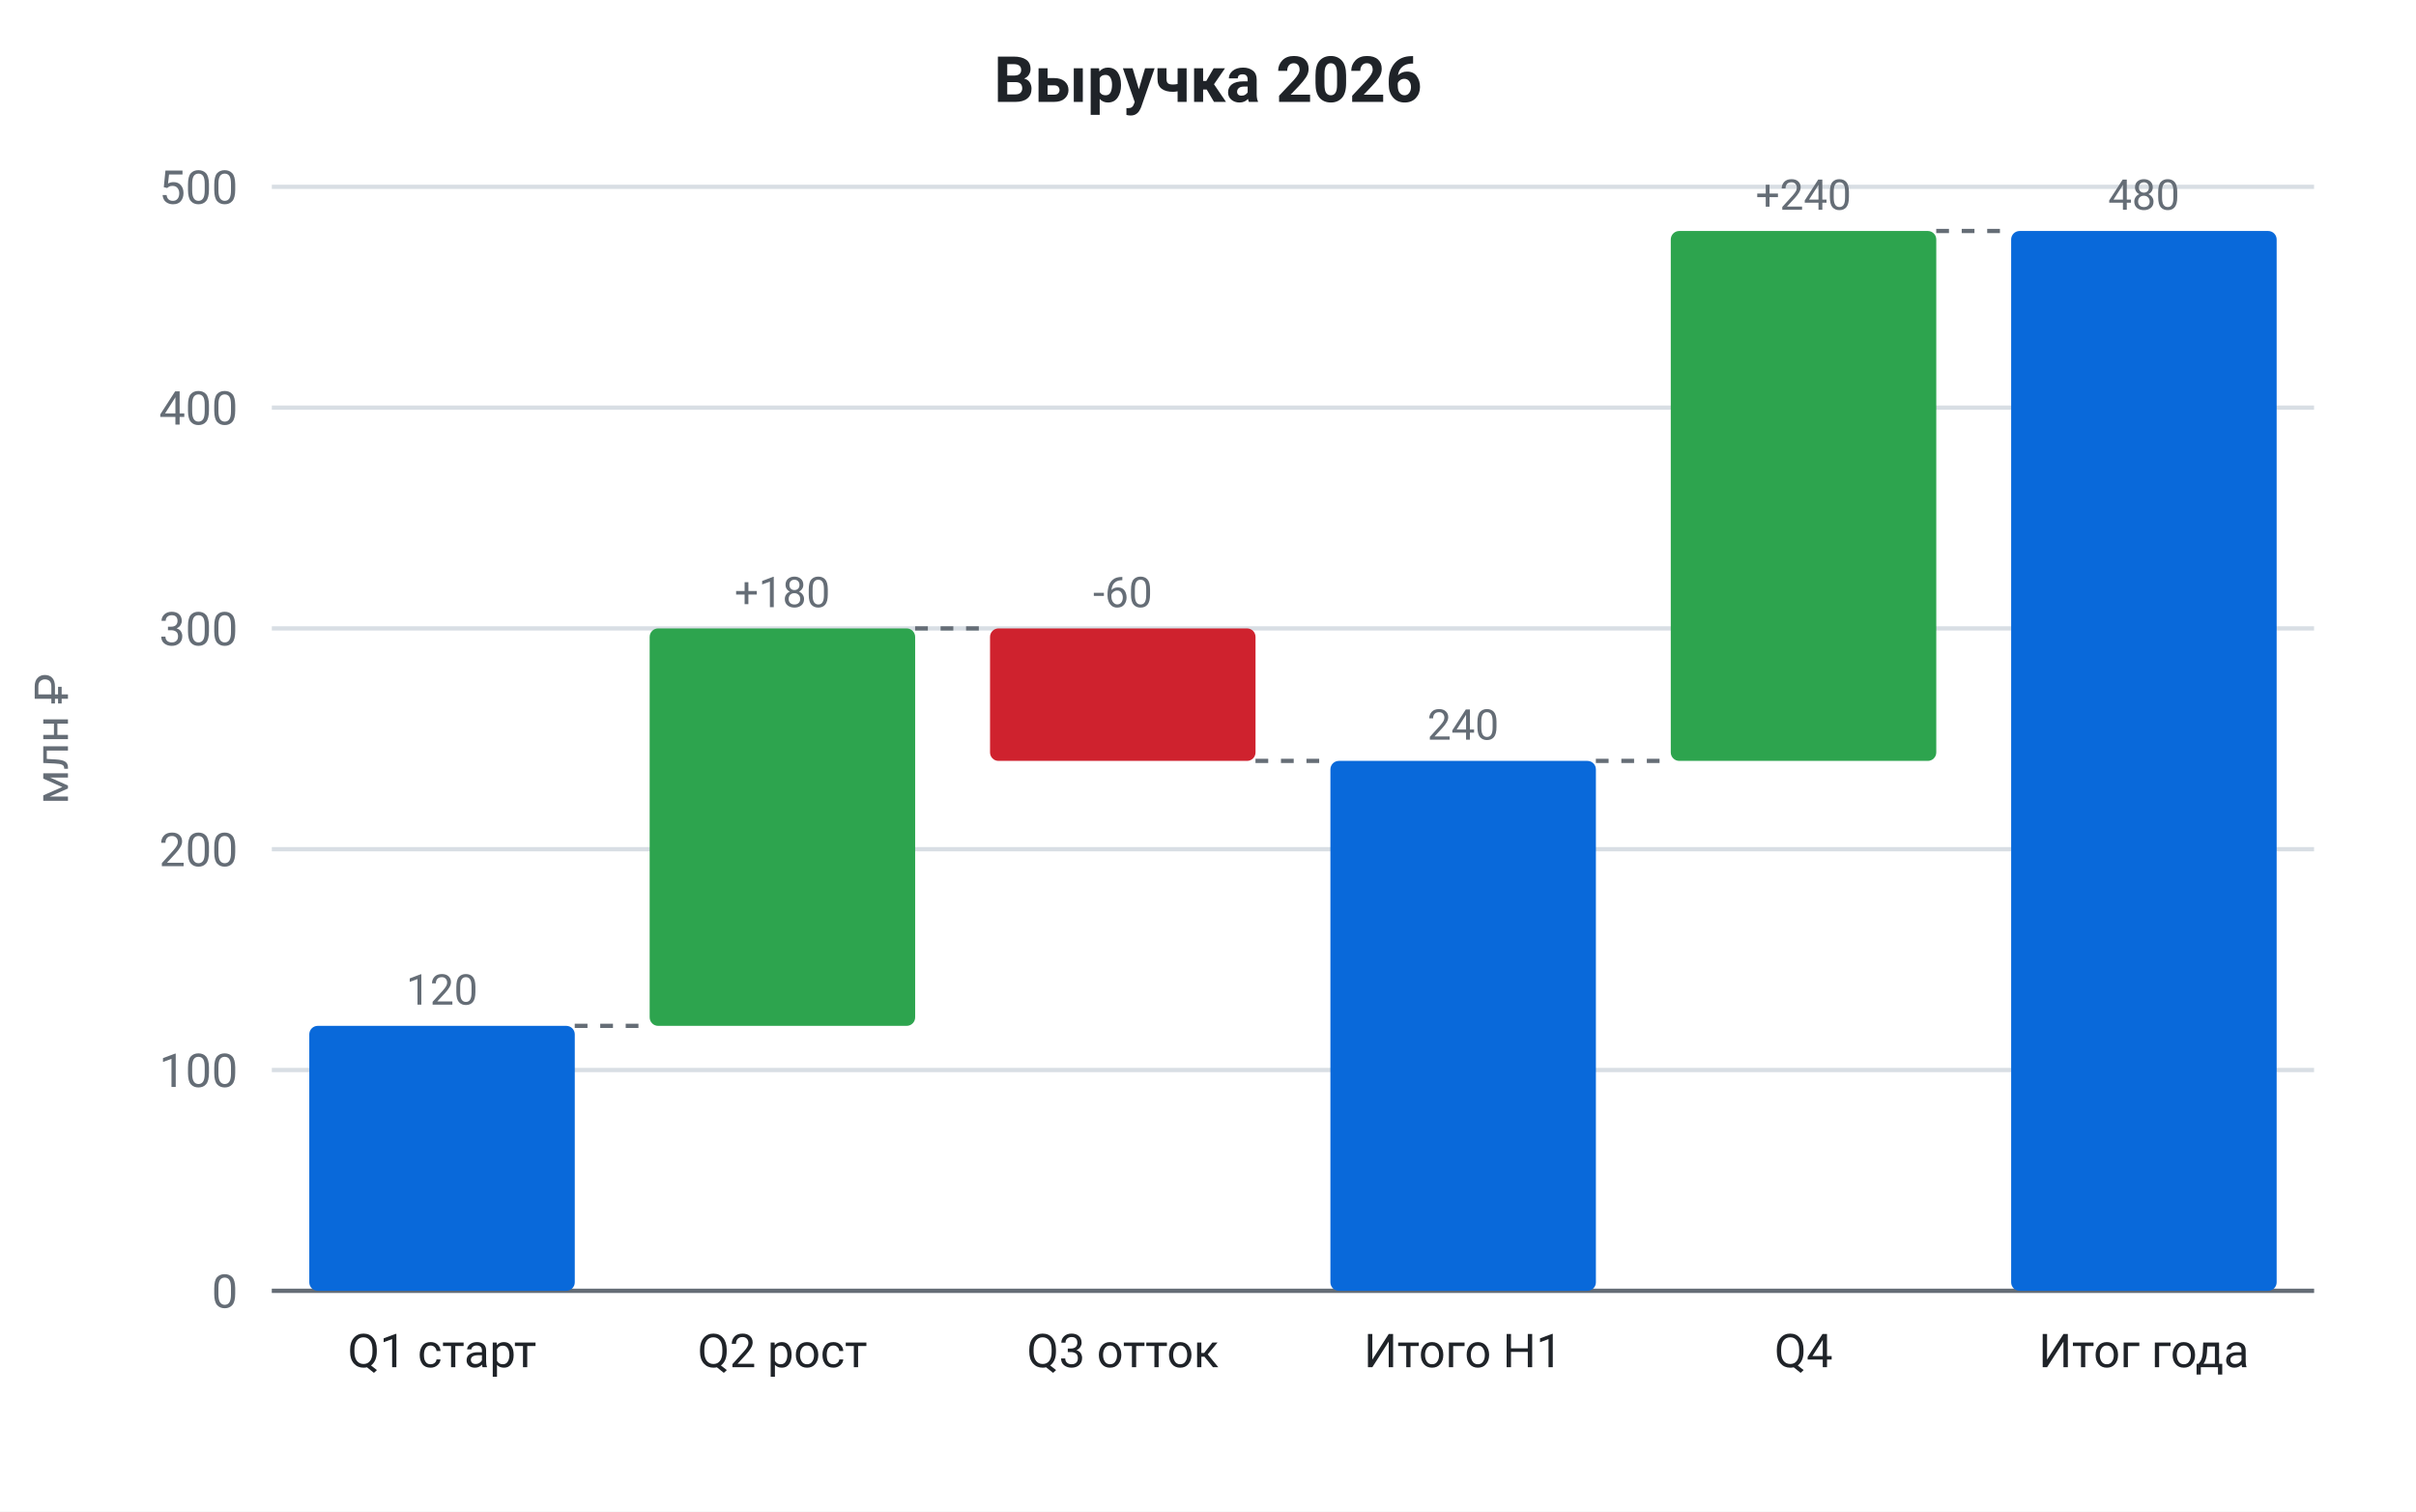
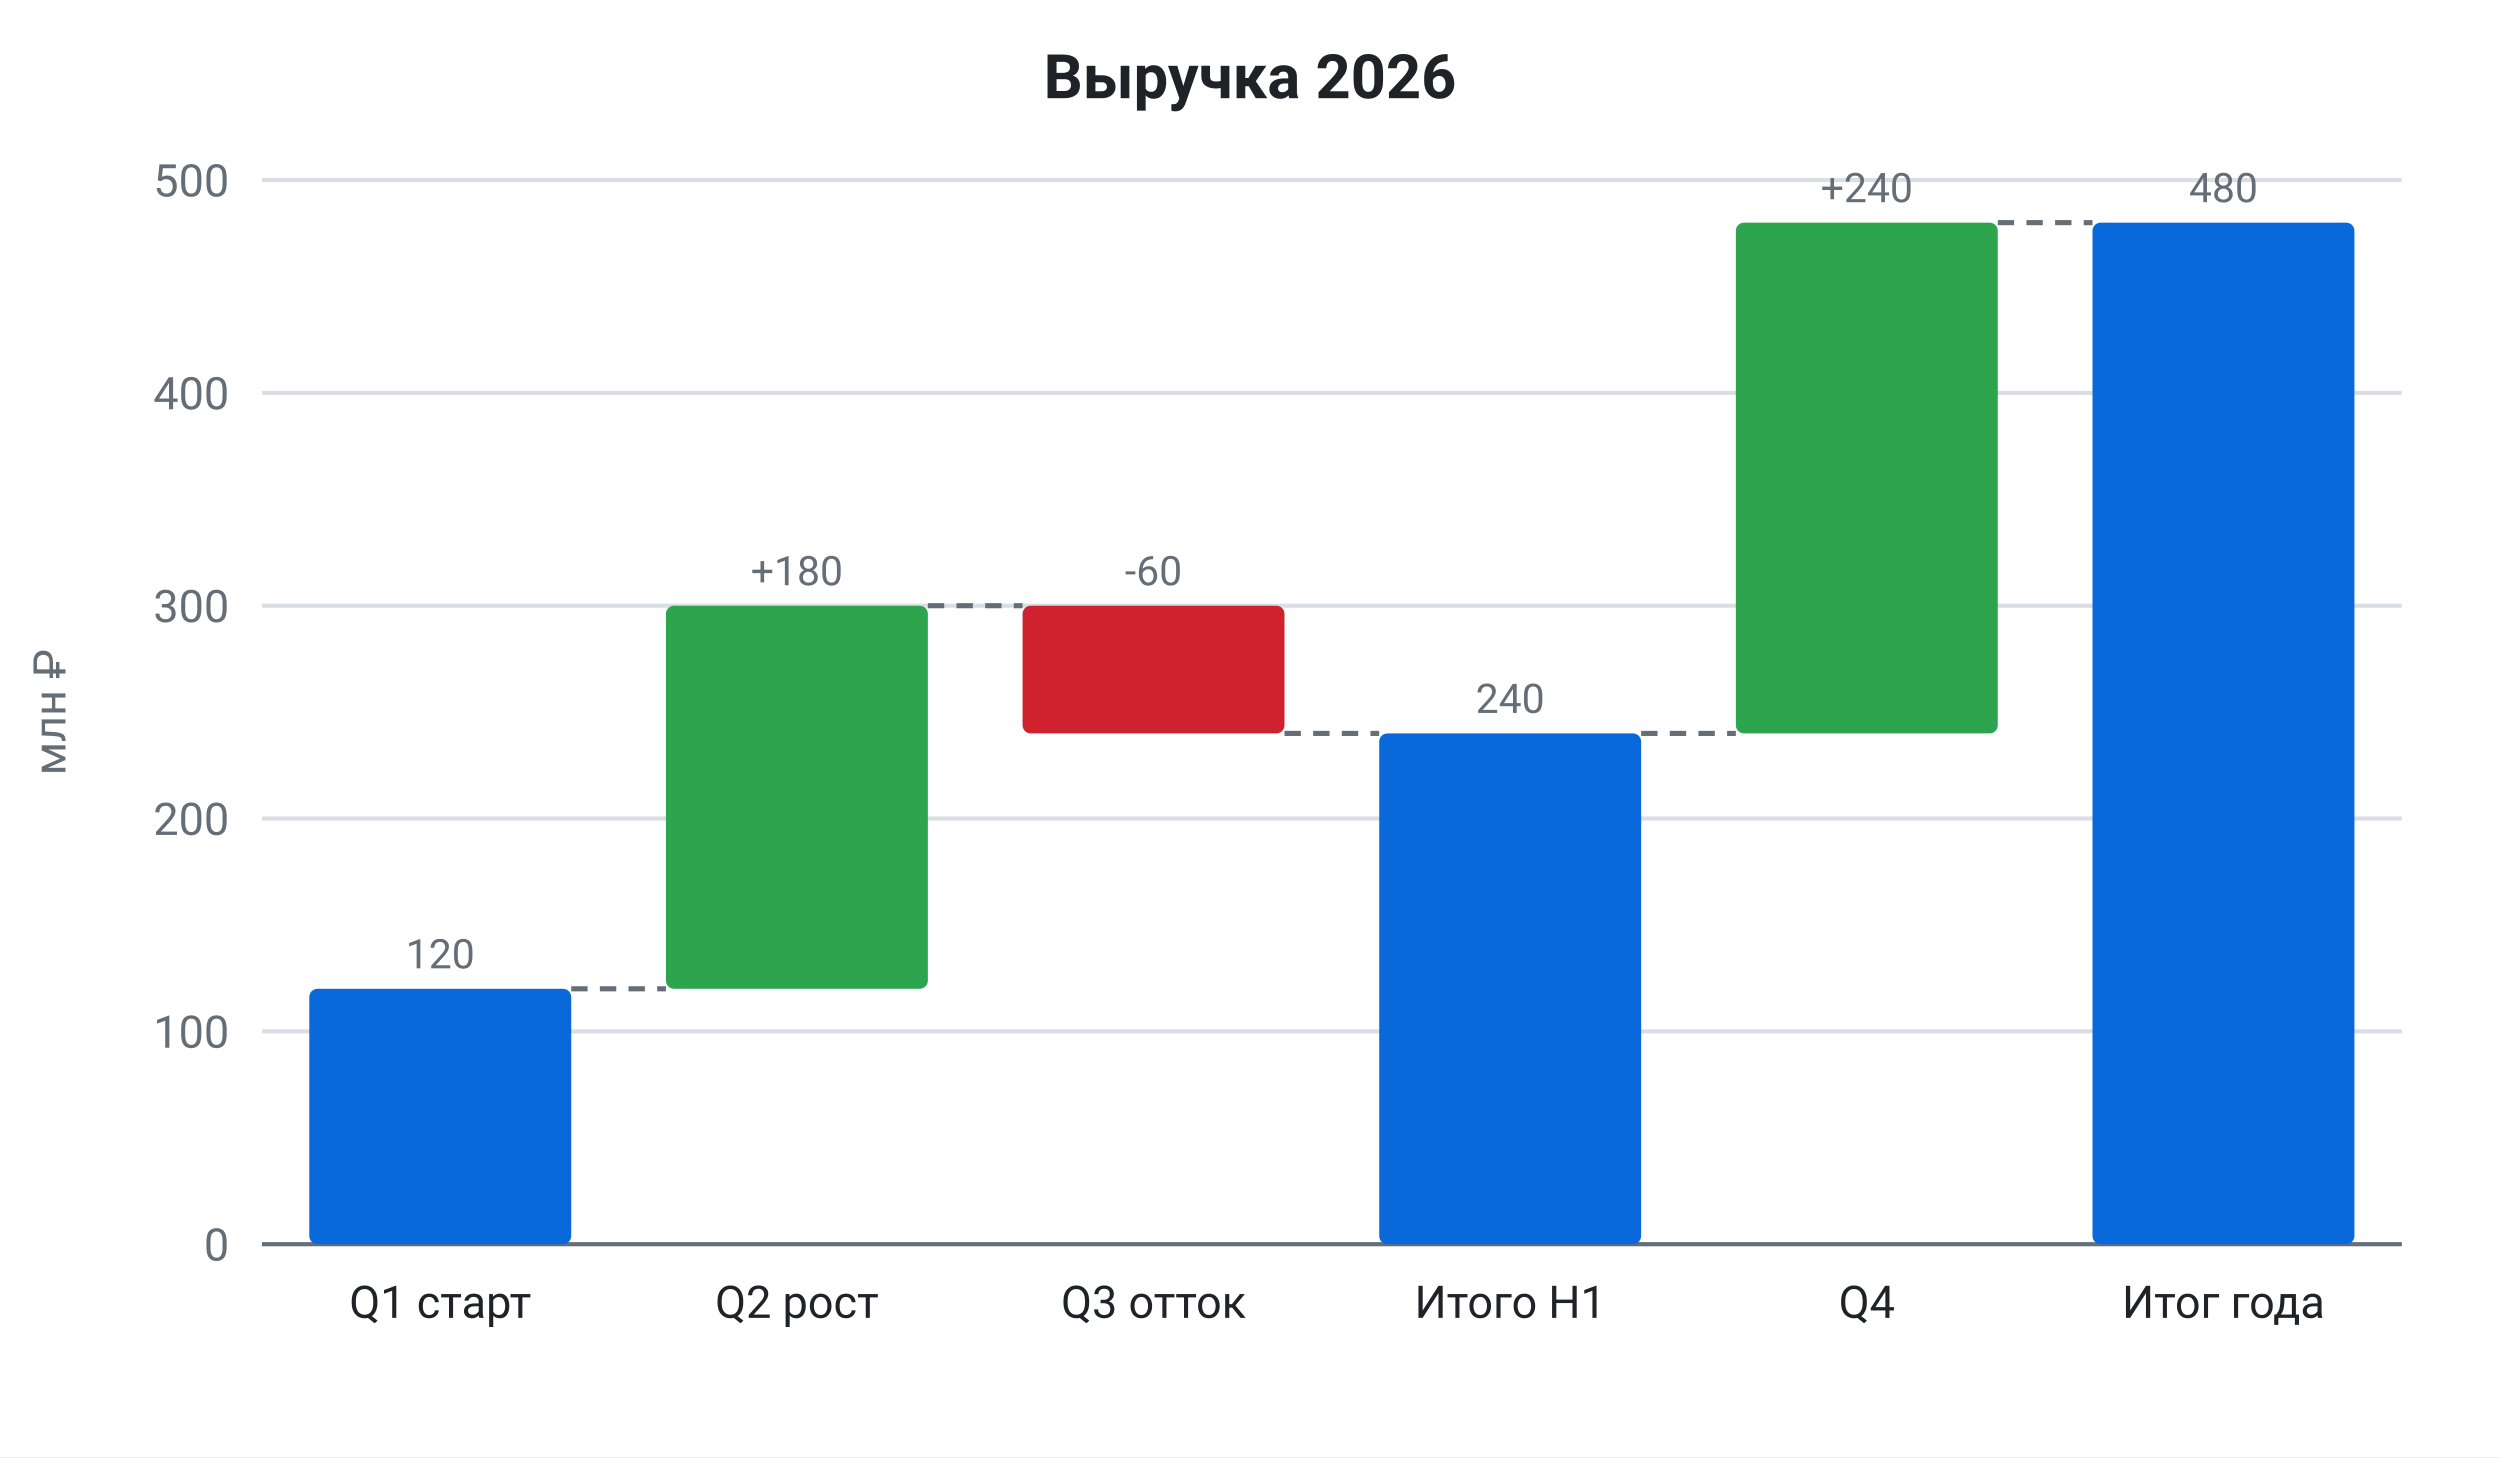
- <svg xmlns="http://www.w3.org/2000/svg" viewBox="0 0 568.84 356" width="568.84" height="356" role="img" font-family="system-ui, -apple-system, &quot;Segoe UI&quot;, Roboto, sans-serif">
-   <rect x="0" y="0" width="568.84" height="356" fill="#ffffff" />
-   <text x="284.42" y="24" fill="#1f2328" font-size="15" text-anchor="middle" font-weight="600">Выручка 2026</text>
-   <line x1="64" y1="304" x2="544.84" y2="304" stroke="#d8dee4" stroke-width="1" />
+ <svg xmlns="http://www.w3.org/2000/svg" viewBox="0 0 610.84 356" width="610.84" height="356" role="img" font-family="system-ui, -apple-system, &quot;Segoe UI&quot;, Roboto, sans-serif">
+   <rect x="0" y="0" width="610.84" height="356" fill="#ffffff" />
+   <text x="305.42" y="24" fill="#1f2328" font-size="15" text-anchor="middle" font-weight="600">Выручка 2026</text>
+   <line x1="64" y1="304" x2="586.84" y2="304" stroke="#d8dee4" stroke-width="1" />
  <text x="56" y="308" fill="#656d76" font-size="11" text-anchor="end">0</text>
-   <line x1="64" y1="252" x2="544.84" y2="252" stroke="#d8dee4" stroke-width="1" />
+   <line x1="64" y1="252" x2="586.84" y2="252" stroke="#d8dee4" stroke-width="1" />
  <text x="56" y="256" fill="#656d76" font-size="11" text-anchor="end">100</text>
-   <line x1="64" y1="200" x2="544.84" y2="200" stroke="#d8dee4" stroke-width="1" />
+   <line x1="64" y1="200" x2="586.84" y2="200" stroke="#d8dee4" stroke-width="1" />
  <text x="56" y="204" fill="#656d76" font-size="11" text-anchor="end">200</text>
-   <line x1="64" y1="148" x2="544.84" y2="148" stroke="#d8dee4" stroke-width="1" />
+   <line x1="64" y1="148" x2="586.84" y2="148" stroke="#d8dee4" stroke-width="1" />
  <text x="56" y="152" fill="#656d76" font-size="11" text-anchor="end">300</text>
-   <line x1="64" y1="96" x2="544.84" y2="96" stroke="#d8dee4" stroke-width="1" />
+   <line x1="64" y1="96" x2="586.84" y2="96" stroke="#d8dee4" stroke-width="1" />
  <text x="56" y="100" fill="#656d76" font-size="11" text-anchor="end">400</text>
-   <line x1="64" y1="44" x2="544.84" y2="44" stroke="#d8dee4" stroke-width="1" />
+   <line x1="64" y1="44" x2="586.84" y2="44" stroke="#d8dee4" stroke-width="1" />
  <text x="56" y="48" fill="#656d76" font-size="11" text-anchor="end">500</text>
  <text x="16" y="174" fill="#656d76" font-size="11" text-anchor="middle" transform="rotate(-90 16 174)">млн ₽</text>
-   <line x1="64" y1="304" x2="544.84" y2="304" stroke="#656d76" stroke-width="1" />
-   <line x1="135.32" y1="241.6" x2="152.96" y2="241.6" stroke="#656d76" stroke-width="1" stroke-dasharray="3 3" data-connector="1" />
-   <line x1="215.46" y1="148" x2="233.1" y2="148" stroke="#656d76" stroke-width="1" stroke-dasharray="3 3" data-connector="1" />
-   <line x1="295.6" y1="179.2" x2="313.24" y2="179.2" stroke="#656d76" stroke-width="1" stroke-dasharray="3 3" data-connector="1" />
-   <line x1="375.74" y1="179.2" x2="393.38" y2="179.2" stroke="#656d76" stroke-width="1" stroke-dasharray="3 3" data-connector="1" />
-   <line x1="455.88" y1="54.4" x2="473.52" y2="54.4" stroke="#656d76" stroke-width="1" stroke-dasharray="3 3" data-connector="1" />
-   <rect x="72.82" y="241.6" width="62.51" height="62.4" fill="#0969da" rx="2" data-bar="0-0" />
-   <text x="104.07" y="236.6" fill="#656d76" font-size="10" text-anchor="middle">120</text>
-   <text x="104.07" y="322" fill="#1f2328" font-size="11" text-anchor="middle">Q1 старт</text>
-   <rect x="152.96" y="148" width="62.51" height="93.6" fill="#2da44e" rx="2" data-bar="0-1" />
-   <text x="184.21" y="143" fill="#656d76" font-size="10" text-anchor="middle">+180</text>
-   <text x="184.21" y="322" fill="#1f2328" font-size="11" text-anchor="middle">Q2 рост</text>
-   <rect x="233.1" y="148" width="62.51" height="31.2" fill="#cf222e" rx="2" data-bar="0-2" />
-   <text x="264.35" y="143" fill="#656d76" font-size="10" text-anchor="middle">-60</text>
-   <text x="264.35" y="322" fill="#1f2328" font-size="11" text-anchor="middle">Q3 отток</text>
-   <rect x="313.24" y="179.2" width="62.51" height="124.8" fill="#0969da" rx="2" data-bar="0-3" />
-   <text x="344.49" y="174.2" fill="#656d76" font-size="10" text-anchor="middle">240</text>
-   <text x="344.49" y="322" fill="#1f2328" font-size="11" text-anchor="middle">Итого H1</text>
-   <rect x="393.38" y="54.4" width="62.51" height="124.8" fill="#2da44e" rx="2" data-bar="0-4" />
-   <text x="424.63" y="49.4" fill="#656d76" font-size="10" text-anchor="middle">+240</text>
-   <text x="424.63" y="322" fill="#1f2328" font-size="11" text-anchor="middle">Q4</text>
-   <rect x="473.52" y="54.4" width="62.51" height="249.6" fill="#0969da" rx="2" data-bar="0-5" />
-   <text x="504.77" y="49.4" fill="#656d76" font-size="10" text-anchor="middle">480</text>
-   <text x="504.77" y="322" fill="#1f2328" font-size="11" text-anchor="middle">Итог года</text>
+   <line x1="64" y1="304" x2="586.84" y2="304" stroke="#656d76" stroke-width="1" />
+   <line x1="139.57" y1="241.6" x2="162.71" y2="241.6" stroke="#656d76" stroke-width="1.25" stroke-dasharray="4 3" data-connector="1" />
+   <line x1="226.71" y1="148" x2="249.85" y2="148" stroke="#656d76" stroke-width="1.25" stroke-dasharray="4 3" data-connector="1" />
+   <line x1="313.85" y1="179.2" x2="336.99" y2="179.2" stroke="#656d76" stroke-width="1.25" stroke-dasharray="4 3" data-connector="1" />
+   <line x1="400.99" y1="179.2" x2="424.13" y2="179.2" stroke="#656d76" stroke-width="1.25" stroke-dasharray="4 3" data-connector="1" />
+   <line x1="488.13" y1="54.4" x2="511.27" y2="54.4" stroke="#656d76" stroke-width="1.25" stroke-dasharray="4 3" data-connector="1" />
+   <rect x="75.57" y="241.6" width="64" height="62.4" fill="#0969da" rx="2" data-bar="0-0" />
+   <text x="107.57" y="236.6" fill="#656d76" font-size="10" text-anchor="middle">120</text>
+   <text x="107.57" y="322" fill="#1f2328" font-size="11" text-anchor="middle">Q1 старт</text>
+   <rect x="162.71" y="148" width="64" height="93.6" fill="#2da44e" rx="2" data-bar="0-1" />
+   <text x="194.71" y="143" fill="#656d76" font-size="10" text-anchor="middle">+180</text>
+   <text x="194.71" y="322" fill="#1f2328" font-size="11" text-anchor="middle">Q2 рост</text>
+   <rect x="249.85" y="148" width="64" height="31.2" fill="#cf222e" rx="2" data-bar="0-2" />
+   <text x="281.85" y="143" fill="#656d76" font-size="10" text-anchor="middle">-60</text>
+   <text x="281.85" y="322" fill="#1f2328" font-size="11" text-anchor="middle">Q3 отток</text>
+   <rect x="336.99" y="179.2" width="64" height="124.8" fill="#0969da" rx="2" data-bar="0-3" />
+   <text x="368.99" y="174.2" fill="#656d76" font-size="10" text-anchor="middle">240</text>
+   <text x="368.99" y="322" fill="#1f2328" font-size="11" text-anchor="middle">Итого H1</text>
+   <rect x="424.13" y="54.4" width="64" height="124.8" fill="#2da44e" rx="2" data-bar="0-4" />
+   <text x="456.13" y="49.4" fill="#656d76" font-size="10" text-anchor="middle">+240</text>
+   <text x="456.13" y="322" fill="#1f2328" font-size="11" text-anchor="middle">Q4</text>
+   <rect x="511.27" y="54.4" width="64" height="249.6" fill="#0969da" rx="2" data-bar="0-5" />
+   <text x="543.27" y="49.4" fill="#656d76" font-size="10" text-anchor="middle">480</text>
+   <text x="543.27" y="322" fill="#1f2328" font-size="11" text-anchor="middle">Итог года</text>
</svg>
